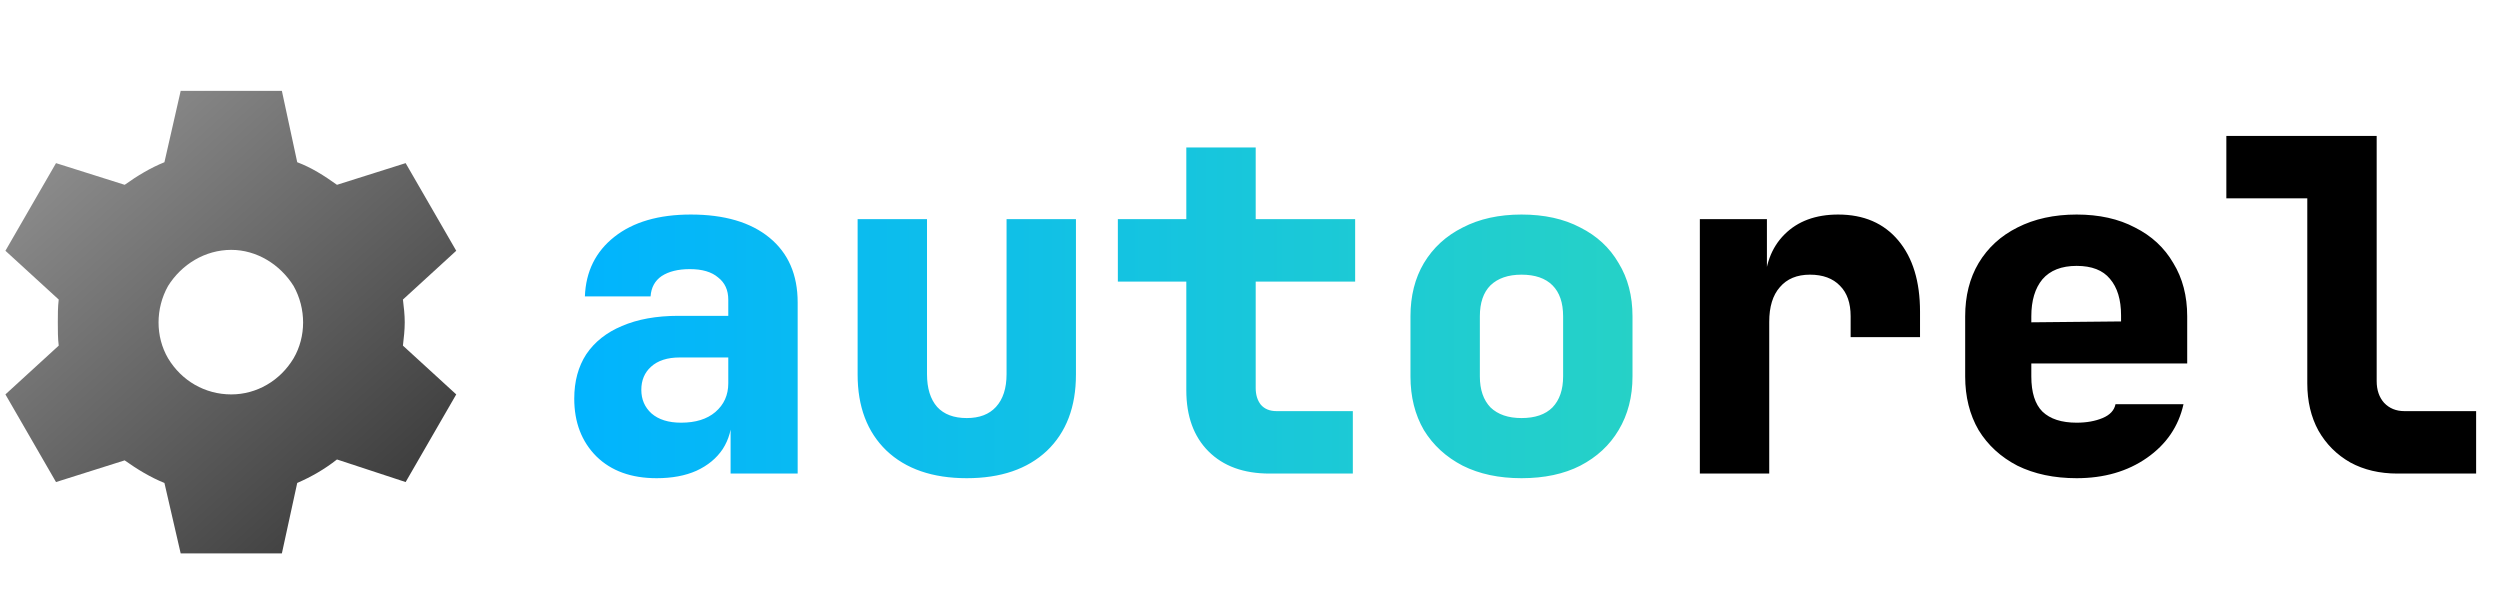
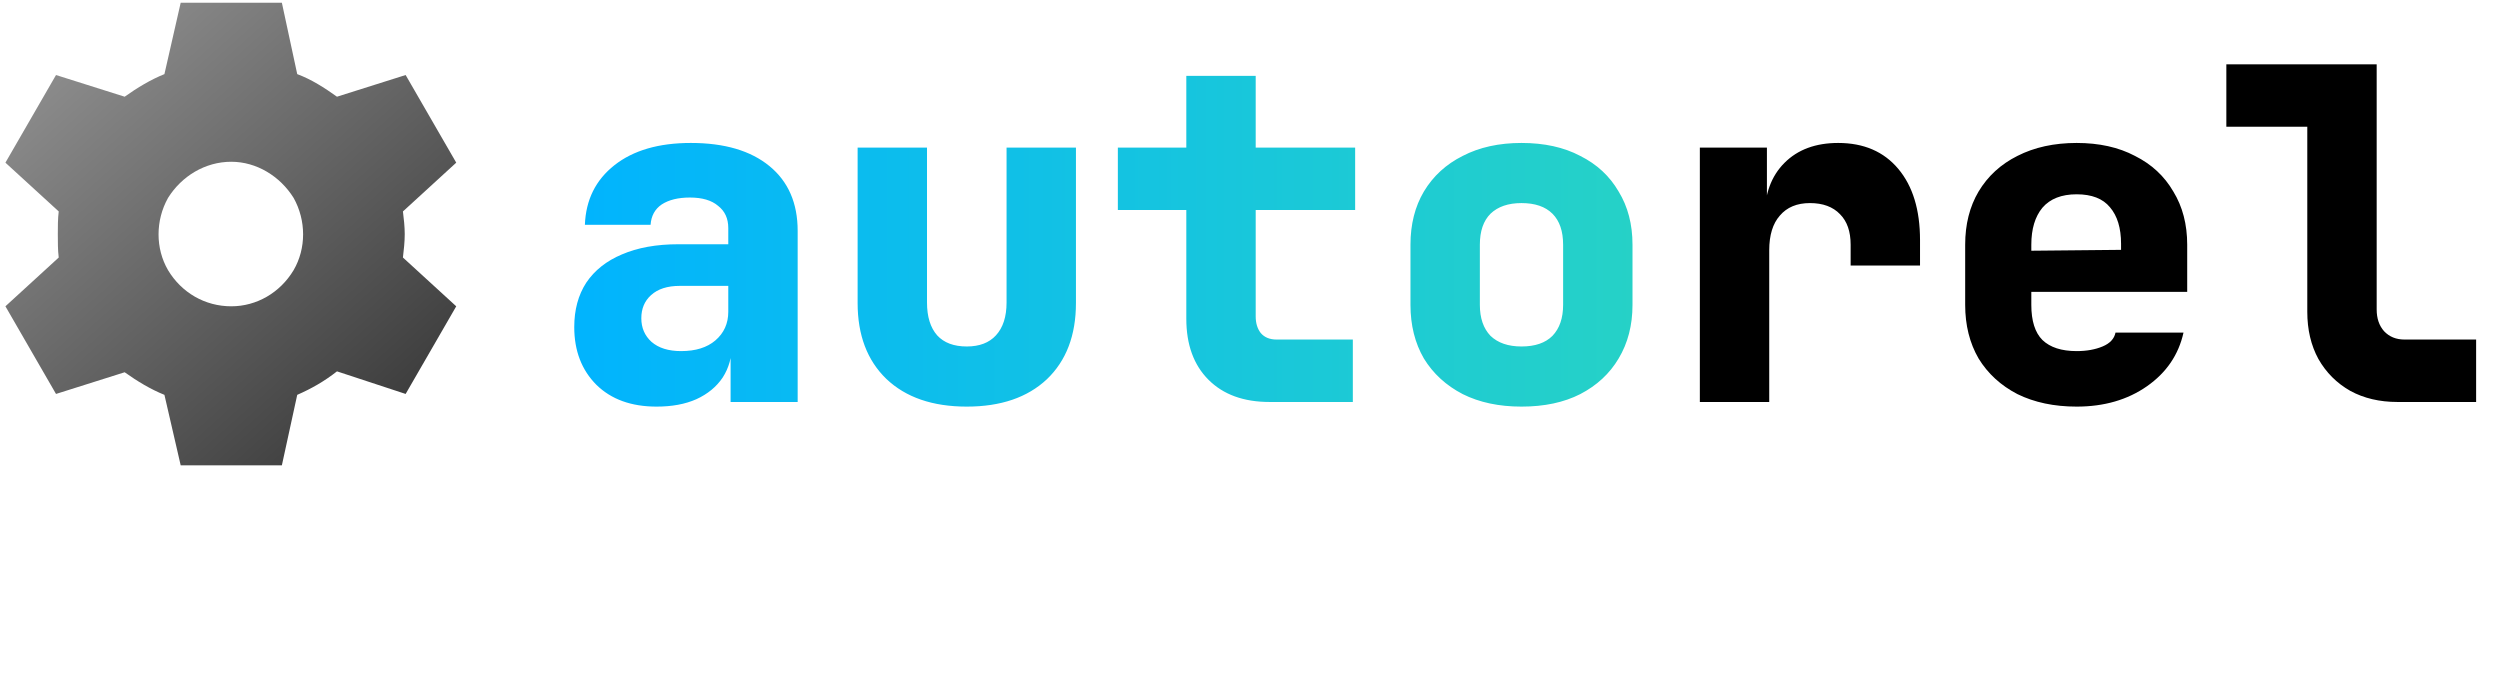
- <svg xmlns="http://www.w3.org/2000/svg" width="227" height="55" viewBox="0 0 227 55" fill="none">
-   <path d="M59.618 43.42C57.322 43.42 55.502 42.762 54.158 41.446C52.814 40.102 52.142 38.352 52.142 36.196C52.142 34.628 52.506 33.284 53.234 32.164C53.99 31.044 55.068 30.19 56.468 29.602C57.896 28.986 59.604 28.678 61.592 28.678H66.128V27.208C66.128 26.34 65.82 25.668 65.204 25.192C64.616 24.688 63.762 24.436 62.642 24.436C61.578 24.436 60.724 24.646 60.08 25.066C59.464 25.486 59.128 26.102 59.072 26.914H53.108C53.192 24.646 54.088 22.84 55.796 21.496C57.504 20.152 59.814 19.48 62.726 19.48C65.778 19.48 68.158 20.18 69.866 21.58C71.574 22.98 72.428 24.94 72.428 27.46V43H66.338V38.422H65.33L66.464 37.75C66.464 38.898 66.184 39.906 65.624 40.774C65.064 41.614 64.266 42.272 63.23 42.748C62.222 43.196 61.018 43.42 59.618 43.42ZM61.844 38.38C63.16 38.38 64.196 38.058 64.952 37.414C65.736 36.742 66.128 35.874 66.128 34.81V32.458H61.718C60.598 32.458 59.73 32.738 59.114 33.298C58.526 33.83 58.232 34.53 58.232 35.398C58.232 36.266 58.54 36.98 59.156 37.54C59.8 38.1 60.696 38.38 61.844 38.38ZM87.784 43.42C84.676 43.42 82.24 42.58 80.476 40.9C78.74 39.22 77.872 36.924 77.872 34.012V19.9H84.172V33.97C84.172 35.258 84.48 36.252 85.096 36.952C85.712 37.624 86.608 37.96 87.784 37.96C88.932 37.96 89.814 37.624 90.43 36.952C91.074 36.252 91.396 35.258 91.396 33.97V19.9H97.696V34.012C97.696 36.952 96.814 39.262 95.05 40.942C93.286 42.594 90.864 43.42 87.784 43.42ZM115.277 43C112.925 43 111.077 42.328 109.733 40.984C108.389 39.64 107.717 37.792 107.717 35.44V25.57H101.501V19.9H107.717V13.39H114.017V19.9H123.047V25.57H114.017V35.23C114.017 35.846 114.171 36.35 114.479 36.742C114.815 37.134 115.291 37.33 115.907 37.33H122.837V43H115.277ZM138.151 43.42C136.107 43.42 134.329 43.042 132.817 42.286C131.305 41.502 130.129 40.424 129.289 39.052C128.477 37.652 128.071 36.028 128.071 34.18V28.72C128.071 26.872 128.477 25.262 129.289 23.89C130.129 22.49 131.305 21.412 132.817 20.656C134.329 19.872 136.107 19.48 138.151 19.48C140.223 19.48 142.001 19.872 143.485 20.656C144.997 21.412 146.159 22.49 146.971 23.89C147.811 25.262 148.231 26.872 148.231 28.72V34.18C148.231 36.028 147.811 37.652 146.971 39.052C146.159 40.424 144.997 41.502 143.485 42.286C142.001 43.042 140.223 43.42 138.151 43.42ZM138.151 37.96C139.383 37.96 140.321 37.638 140.965 36.994C141.609 36.322 141.931 35.384 141.931 34.18V28.72C141.931 27.488 141.609 26.55 140.965 25.906C140.321 25.262 139.383 24.94 138.151 24.94C136.947 24.94 136.009 25.262 135.337 25.906C134.693 26.55 134.371 27.488 134.371 28.72V34.18C134.371 35.384 134.693 36.322 135.337 36.994C136.009 37.638 136.947 37.96 138.151 37.96Z" fill="url(#paint0_linear_422_241)" />
-   <path d="M154.346 43V19.9H160.436V24.73H162.284L160.226 26.2C160.226 24.128 160.828 22.49 162.032 21.286C163.236 20.082 164.86 19.48 166.904 19.48C169.228 19.48 171.048 20.264 172.364 21.832C173.68 23.4 174.338 25.556 174.338 28.3V30.61H168.038V28.72C168.038 27.516 167.716 26.592 167.072 25.948C166.428 25.276 165.518 24.94 164.342 24.94C163.166 24.94 162.256 25.318 161.612 26.074C160.968 26.802 160.646 27.852 160.646 29.224V43H154.346ZM188.56 43.42C186.516 43.42 184.724 43.042 183.184 42.286C181.672 41.502 180.496 40.424 179.656 39.052C178.844 37.652 178.438 36.028 178.438 34.18V28.72C178.438 26.872 178.844 25.262 179.656 23.89C180.496 22.49 181.672 21.412 183.184 20.656C184.724 19.872 186.516 19.48 188.56 19.48C190.604 19.48 192.368 19.872 193.852 20.656C195.364 21.412 196.526 22.49 197.338 23.89C198.178 25.262 198.598 26.872 198.598 28.72V33.004H184.444V34.18C184.444 35.636 184.78 36.7 185.452 37.372C186.152 38.044 187.188 38.38 188.56 38.38C189.456 38.38 190.24 38.24 190.912 37.96C191.584 37.68 191.976 37.26 192.088 36.7H198.262C197.814 38.716 196.708 40.34 194.944 41.572C193.18 42.804 191.052 43.42 188.56 43.42ZM192.592 29.686V28.636C192.592 27.208 192.256 26.102 191.584 25.318C190.94 24.534 189.932 24.142 188.56 24.142C187.188 24.142 186.152 24.548 185.452 25.36C184.78 26.172 184.444 27.292 184.444 28.72V29.266L193.012 29.182L192.592 29.686ZM217.692 43C216.068 43 214.64 42.664 213.408 41.992C212.176 41.292 211.21 40.326 210.51 39.094C209.838 37.862 209.502 36.434 209.502 34.81V18.01H202.152V12.34H215.802V34.6C215.802 35.412 216.026 36.07 216.474 36.574C216.95 37.078 217.566 37.33 218.322 37.33H224.832V43H217.692Z" fill="black" />
-   <path d="M16.406 8.25H25.594L26.988 14.73C28.301 15.223 29.449 15.961 30.598 16.781L36.832 14.812L41.426 22.77L36.586 27.199C36.668 27.855 36.75 28.594 36.75 29.25C36.75 29.988 36.668 30.645 36.586 31.383L41.426 35.812L36.832 43.77L30.598 41.719C29.449 42.621 28.301 43.277 26.988 43.852L25.594 50.25H16.406L14.93 43.852C13.699 43.359 12.469 42.621 11.32 41.801L5.086 43.77L0.492 35.812L5.332 31.383C5.25 30.727 5.25 29.988 5.25 29.25C5.25 28.594 5.25 27.855 5.332 27.199L0.492 22.77L5.086 14.812L11.32 16.781C12.469 15.961 13.699 15.223 14.93 14.73L16.406 8.25ZM21 35.812C23.297 35.812 25.43 34.582 26.66 32.531C27.809 30.562 27.809 28.02 26.66 25.969C25.43 24 23.297 22.688 21 22.688C18.621 22.688 16.488 24 15.258 25.969C14.109 28.02 14.109 30.562 15.258 32.531C16.488 34.582 18.621 35.812 21 35.812Z" fill="url(#paint1_linear_422_241)" />
+ <svg xmlns="http://www.w3.org/2000/svg" width="227" height="62" viewBox="0 0 227 62" fill="none">
+   <path d="M16.406 0.25H25.594L26.988 6.73C28.301 7.223 29.449 7.961 30.598 8.781L36.832 6.812L41.426 14.77L36.586 19.199C36.668 19.855 36.75 20.594 36.75 21.25C36.75 21.988 36.668 22.645 36.586 23.383L41.426 27.812L36.832 35.77L30.598 33.719C29.449 34.621 28.301 35.277 26.988 35.852L25.594 42.25H16.406L14.93 35.852C13.699 35.359 12.469 34.621 11.32 33.801L5.086 35.77L0.492 27.812L5.332 23.383C5.25 22.727 5.25 21.988 5.25 21.25C5.25 20.594 5.25 19.855 5.332 19.199L0.492 14.77L5.086 6.812L11.32 8.781C12.469 7.961 13.699 7.223 14.93 6.73L16.406 0.25ZM21 27.812C23.297 27.812 25.43 26.582 26.66 24.531C27.809 22.562 27.809 20.02 26.66 17.969C25.43 16 23.297 14.688 21 14.688C18.621 14.688 16.488 16 15.258 17.969C14.109 20.02 14.109 22.562 15.258 24.531C16.488 26.582 18.621 27.812 21 27.812Z" fill="url(#paint0_linear_422_241)" />
+   <path d="M59.618 36.92C57.322 36.92 55.502 36.262 54.158 34.946C52.814 33.602 52.142 31.852 52.142 29.696C52.142 28.128 52.506 26.784 53.234 25.664C53.99 24.544 55.068 23.69 56.468 23.102C57.896 22.486 59.604 22.178 61.592 22.178H66.128V20.708C66.128 19.84 65.82 19.168 65.204 18.692C64.616 18.188 63.762 17.936 62.642 17.936C61.578 17.936 60.724 18.146 60.08 18.566C59.464 18.986 59.128 19.602 59.072 20.414H53.108C53.192 18.146 54.088 16.34 55.796 14.996C57.504 13.652 59.814 12.98 62.726 12.98C65.778 12.98 68.158 13.68 69.866 15.08C71.574 16.48 72.428 18.44 72.428 20.96V36.5H66.338V31.922H65.33L66.464 31.25C66.464 32.398 66.184 33.406 65.624 34.274C65.064 35.114 64.266 35.772 63.23 36.248C62.222 36.696 61.018 36.92 59.618 36.92ZM61.844 31.88C63.16 31.88 64.196 31.558 64.952 30.914C65.736 30.242 66.128 29.374 66.128 28.31V25.958H61.718C60.598 25.958 59.73 26.238 59.114 26.798C58.526 27.33 58.232 28.03 58.232 28.898C58.232 29.766 58.54 30.48 59.156 31.04C59.8 31.6 60.696 31.88 61.844 31.88ZM87.784 36.92C84.676 36.92 82.24 36.08 80.476 34.4C78.74 32.72 77.872 30.424 77.872 27.512V13.4H84.172V27.47C84.172 28.758 84.48 29.752 85.096 30.452C85.712 31.124 86.608 31.46 87.784 31.46C88.932 31.46 89.814 31.124 90.43 30.452C91.074 29.752 91.396 28.758 91.396 27.47V13.4H97.696V27.512C97.696 30.452 96.814 32.762 95.05 34.442C93.286 36.094 90.864 36.92 87.784 36.92ZM115.277 36.5C112.925 36.5 111.077 35.828 109.733 34.484C108.389 33.14 107.717 31.292 107.717 28.94V19.07H101.501V13.4H107.717V6.89H114.017V13.4H123.047V19.07H114.017V28.73C114.017 29.346 114.171 29.85 114.479 30.242C114.815 30.634 115.291 30.83 115.907 30.83H122.837V36.5H115.277ZM138.151 36.92C136.107 36.92 134.329 36.542 132.817 35.786C131.305 35.002 130.129 33.924 129.289 32.552C128.477 31.152 128.071 29.528 128.071 27.68V22.22C128.071 20.372 128.477 18.762 129.289 17.39C130.129 15.99 131.305 14.912 132.817 14.156C134.329 13.372 136.107 12.98 138.151 12.98C140.223 12.98 142.001 13.372 143.485 14.156C144.997 14.912 146.159 15.99 146.971 17.39C147.811 18.762 148.231 20.372 148.231 22.22V27.68C148.231 29.528 147.811 31.152 146.971 32.552C146.159 33.924 144.997 35.002 143.485 35.786C142.001 36.542 140.223 36.92 138.151 36.92ZM138.151 31.46C139.383 31.46 140.321 31.138 140.965 30.494C141.609 29.822 141.931 28.884 141.931 27.68V22.22C141.931 20.988 141.609 20.05 140.965 19.406C140.321 18.762 139.383 18.44 138.151 18.44C136.947 18.44 136.009 18.762 135.337 19.406C134.693 20.05 134.371 20.988 134.371 22.22V27.68C134.371 28.884 134.693 29.822 135.337 30.494C136.009 31.138 136.947 31.46 138.151 31.46Z" fill="url(#paint1_linear_422_241)" />
+   <path d="M154.346 36.5V13.4H160.436V18.23H162.284L160.226 19.7C160.226 17.628 160.828 15.99 162.032 14.786C163.236 13.582 164.86 12.98 166.904 12.98C169.228 12.98 171.048 13.764 172.364 15.332C173.68 16.9 174.338 19.056 174.338 21.8V24.11H168.038V22.22C168.038 21.016 167.716 20.092 167.072 19.448C166.428 18.776 165.518 18.44 164.342 18.44C163.166 18.44 162.256 18.818 161.612 19.574C160.968 20.302 160.646 21.352 160.646 22.724V36.5H154.346ZM188.56 36.92C186.516 36.92 184.724 36.542 183.184 35.786C181.672 35.002 180.496 33.924 179.656 32.552C178.844 31.152 178.438 29.528 178.438 27.68V22.22C178.438 20.372 178.844 18.762 179.656 17.39C180.496 15.99 181.672 14.912 183.184 14.156C184.724 13.372 186.516 12.98 188.56 12.98C190.604 12.98 192.368 13.372 193.852 14.156C195.364 14.912 196.526 15.99 197.338 17.39C198.178 18.762 198.598 20.372 198.598 22.22V26.504H184.444V27.68C184.444 29.136 184.78 30.2 185.452 30.872C186.152 31.544 187.188 31.88 188.56 31.88C189.456 31.88 190.24 31.74 190.912 31.46C191.584 31.18 191.976 30.76 192.088 30.2H198.262C197.814 32.216 196.708 33.84 194.944 35.072C193.18 36.304 191.052 36.92 188.56 36.92ZM192.592 23.186V22.136C192.592 20.708 192.256 19.602 191.584 18.818C190.94 18.034 189.932 17.642 188.56 17.642C187.188 17.642 186.152 18.048 185.452 18.86C184.78 19.672 184.444 20.792 184.444 22.22V22.766L193.012 22.682L192.592 23.186ZM217.692 36.5C216.068 36.5 214.64 36.164 213.408 35.492C212.176 34.792 211.21 33.826 210.51 32.594C209.838 31.362 209.502 29.934 209.502 28.31V11.51H202.152V5.84H215.802V28.1C215.802 28.912 216.026 29.57 216.474 30.074C216.95 30.578 217.566 30.83 218.322 30.83H224.832V36.5H217.692Z" fill="black" />
  <defs>
-     <linearGradient id="paint0_linear_422_241" x1="50" y1="27.5" x2="227" y2="27.5" gradientUnits="userSpaceOnUse">
+     <linearGradient id="paint0_linear_422_241" x1="0" y1="0" x2="42" y2="47" gradientUnits="userSpaceOnUse">
+       <stop stop-color="#9A9A9A" />
+       <stop offset="1" stop-color="#292929" />
+     </linearGradient>
+     <linearGradient id="paint1_linear_422_241" x1="50" y1="21" x2="227" y2="21" gradientUnits="userSpaceOnUse">
      <stop stop-color="#00B3FF" />
      <stop offset="1" stop-color="#44EA9A" />
    </linearGradient>
-     <linearGradient id="paint1_linear_422_241" x1="0" y1="8" x2="42" y2="55" gradientUnits="userSpaceOnUse">
-       <stop stop-color="#9A9A9A" />
-       <stop offset="1" stop-color="#292929" />
-     </linearGradient>
  </defs>
</svg>
